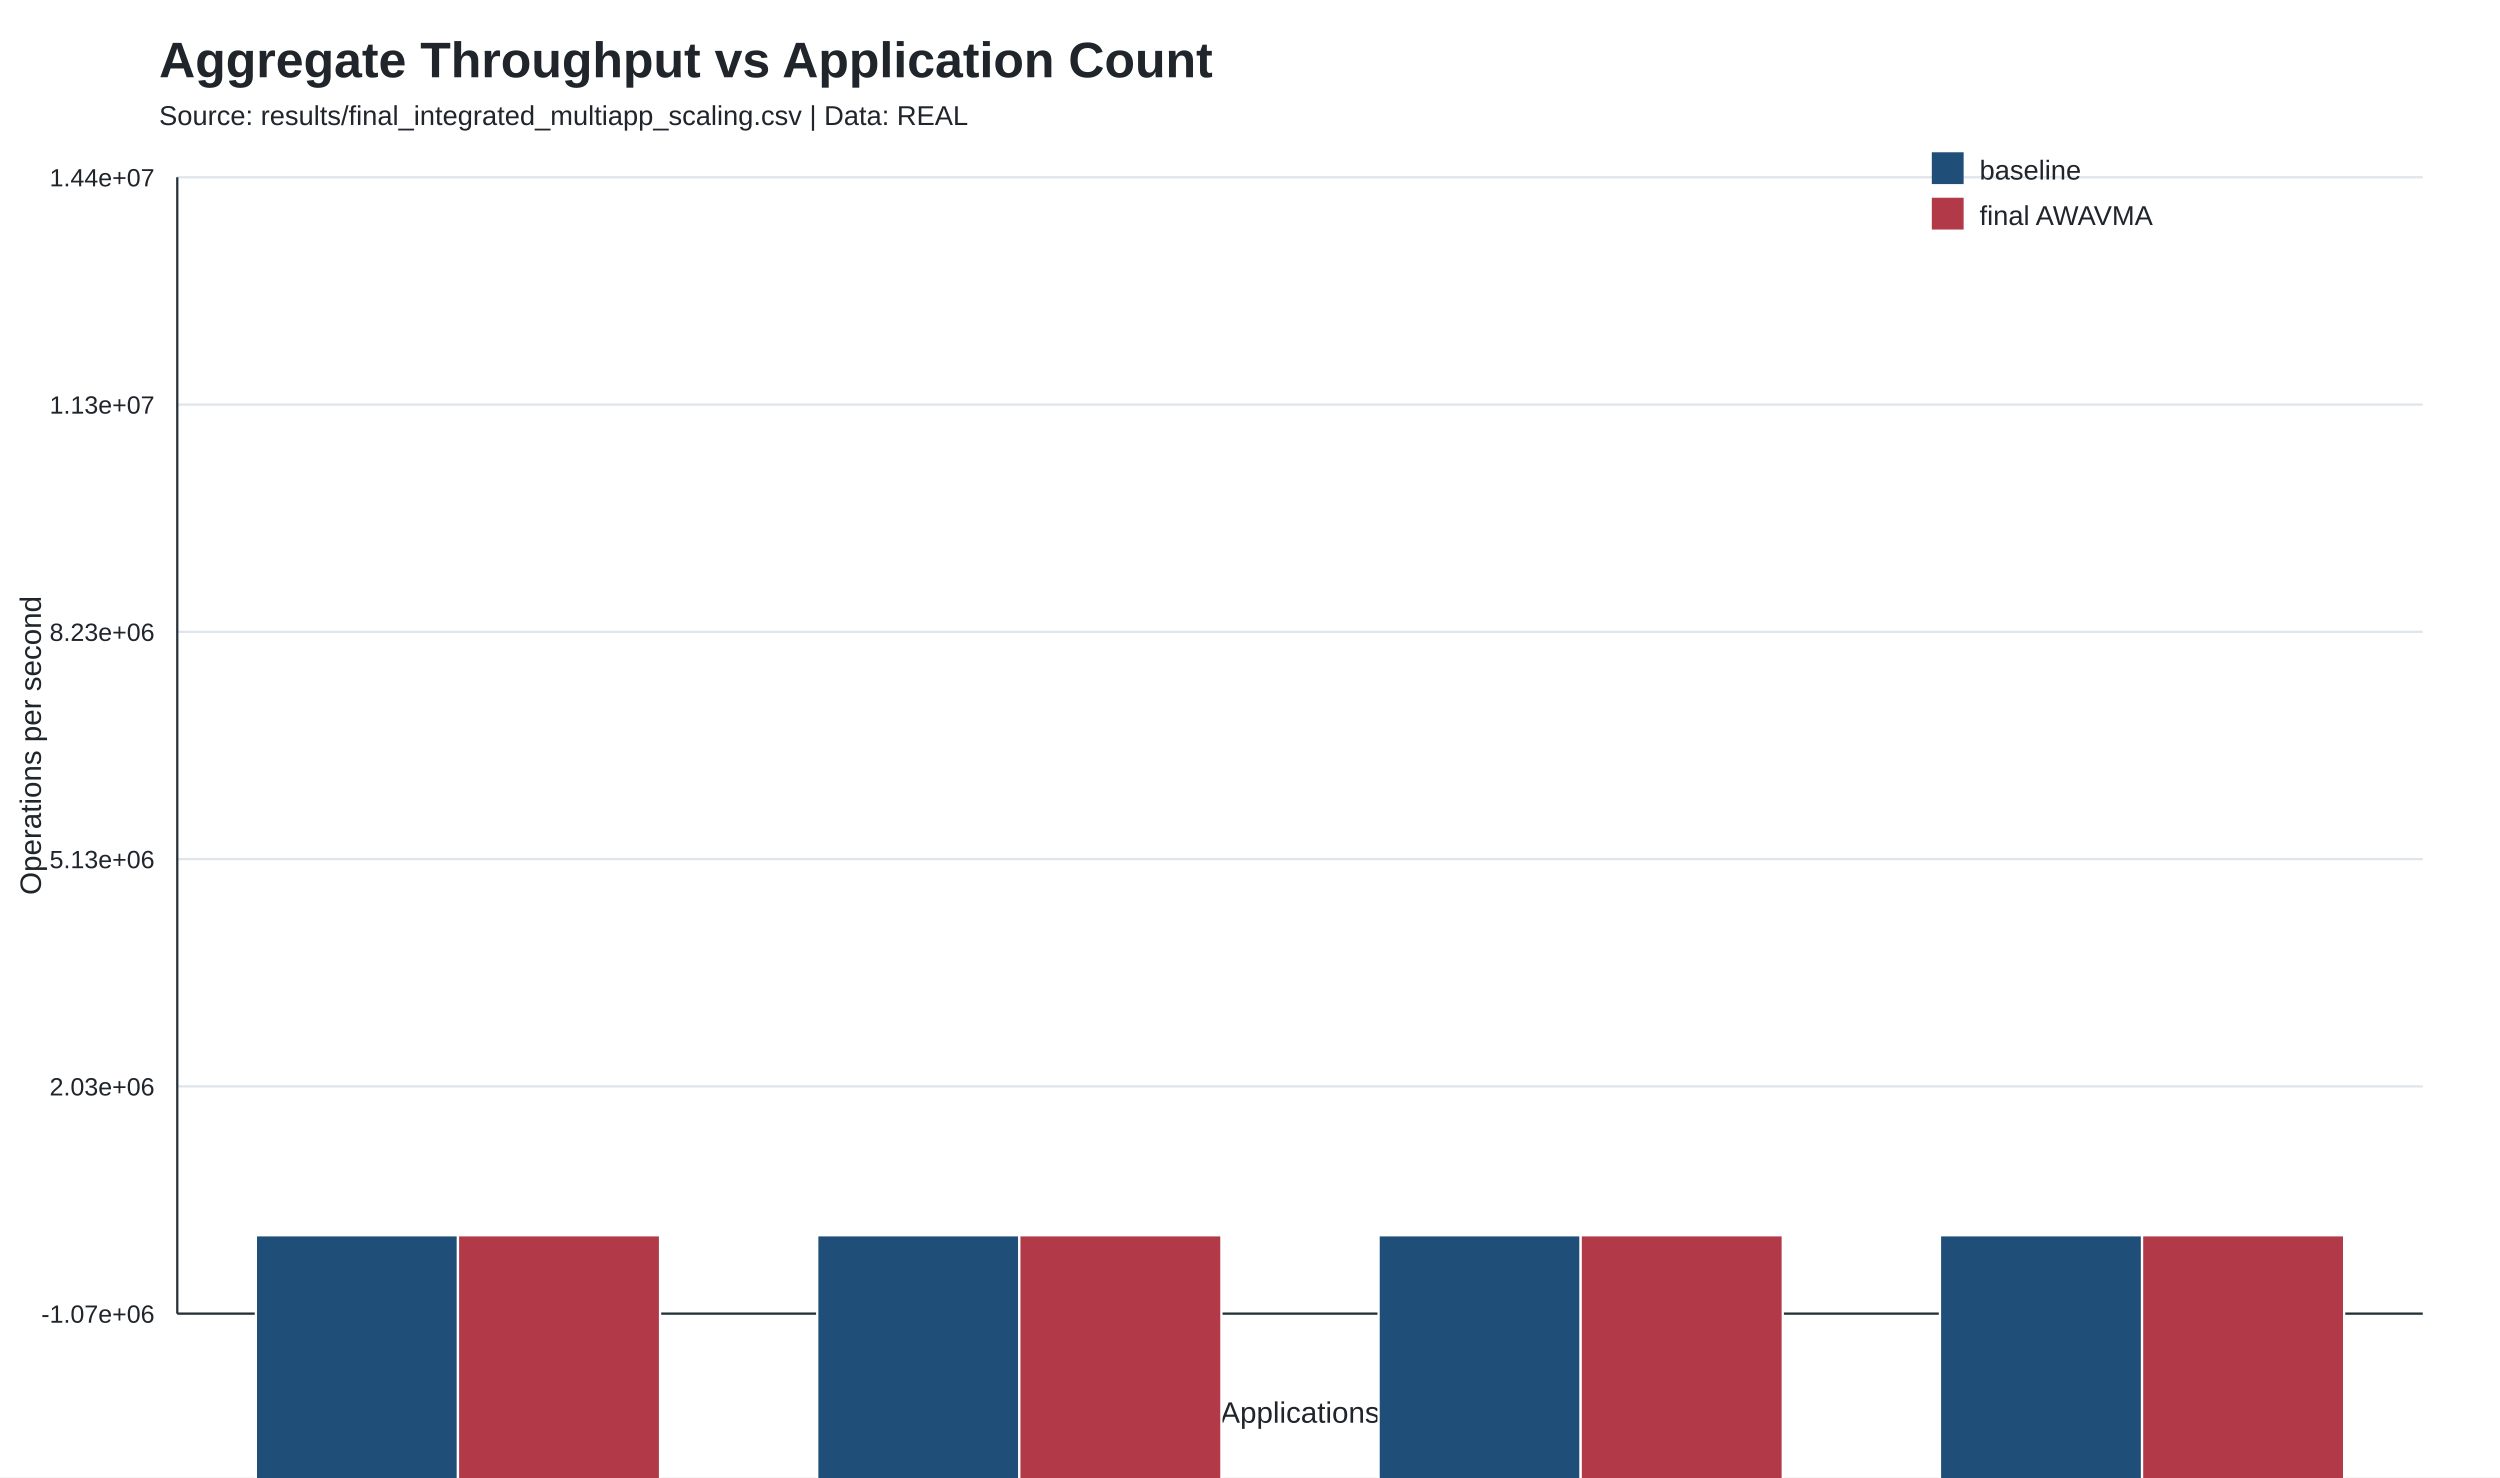
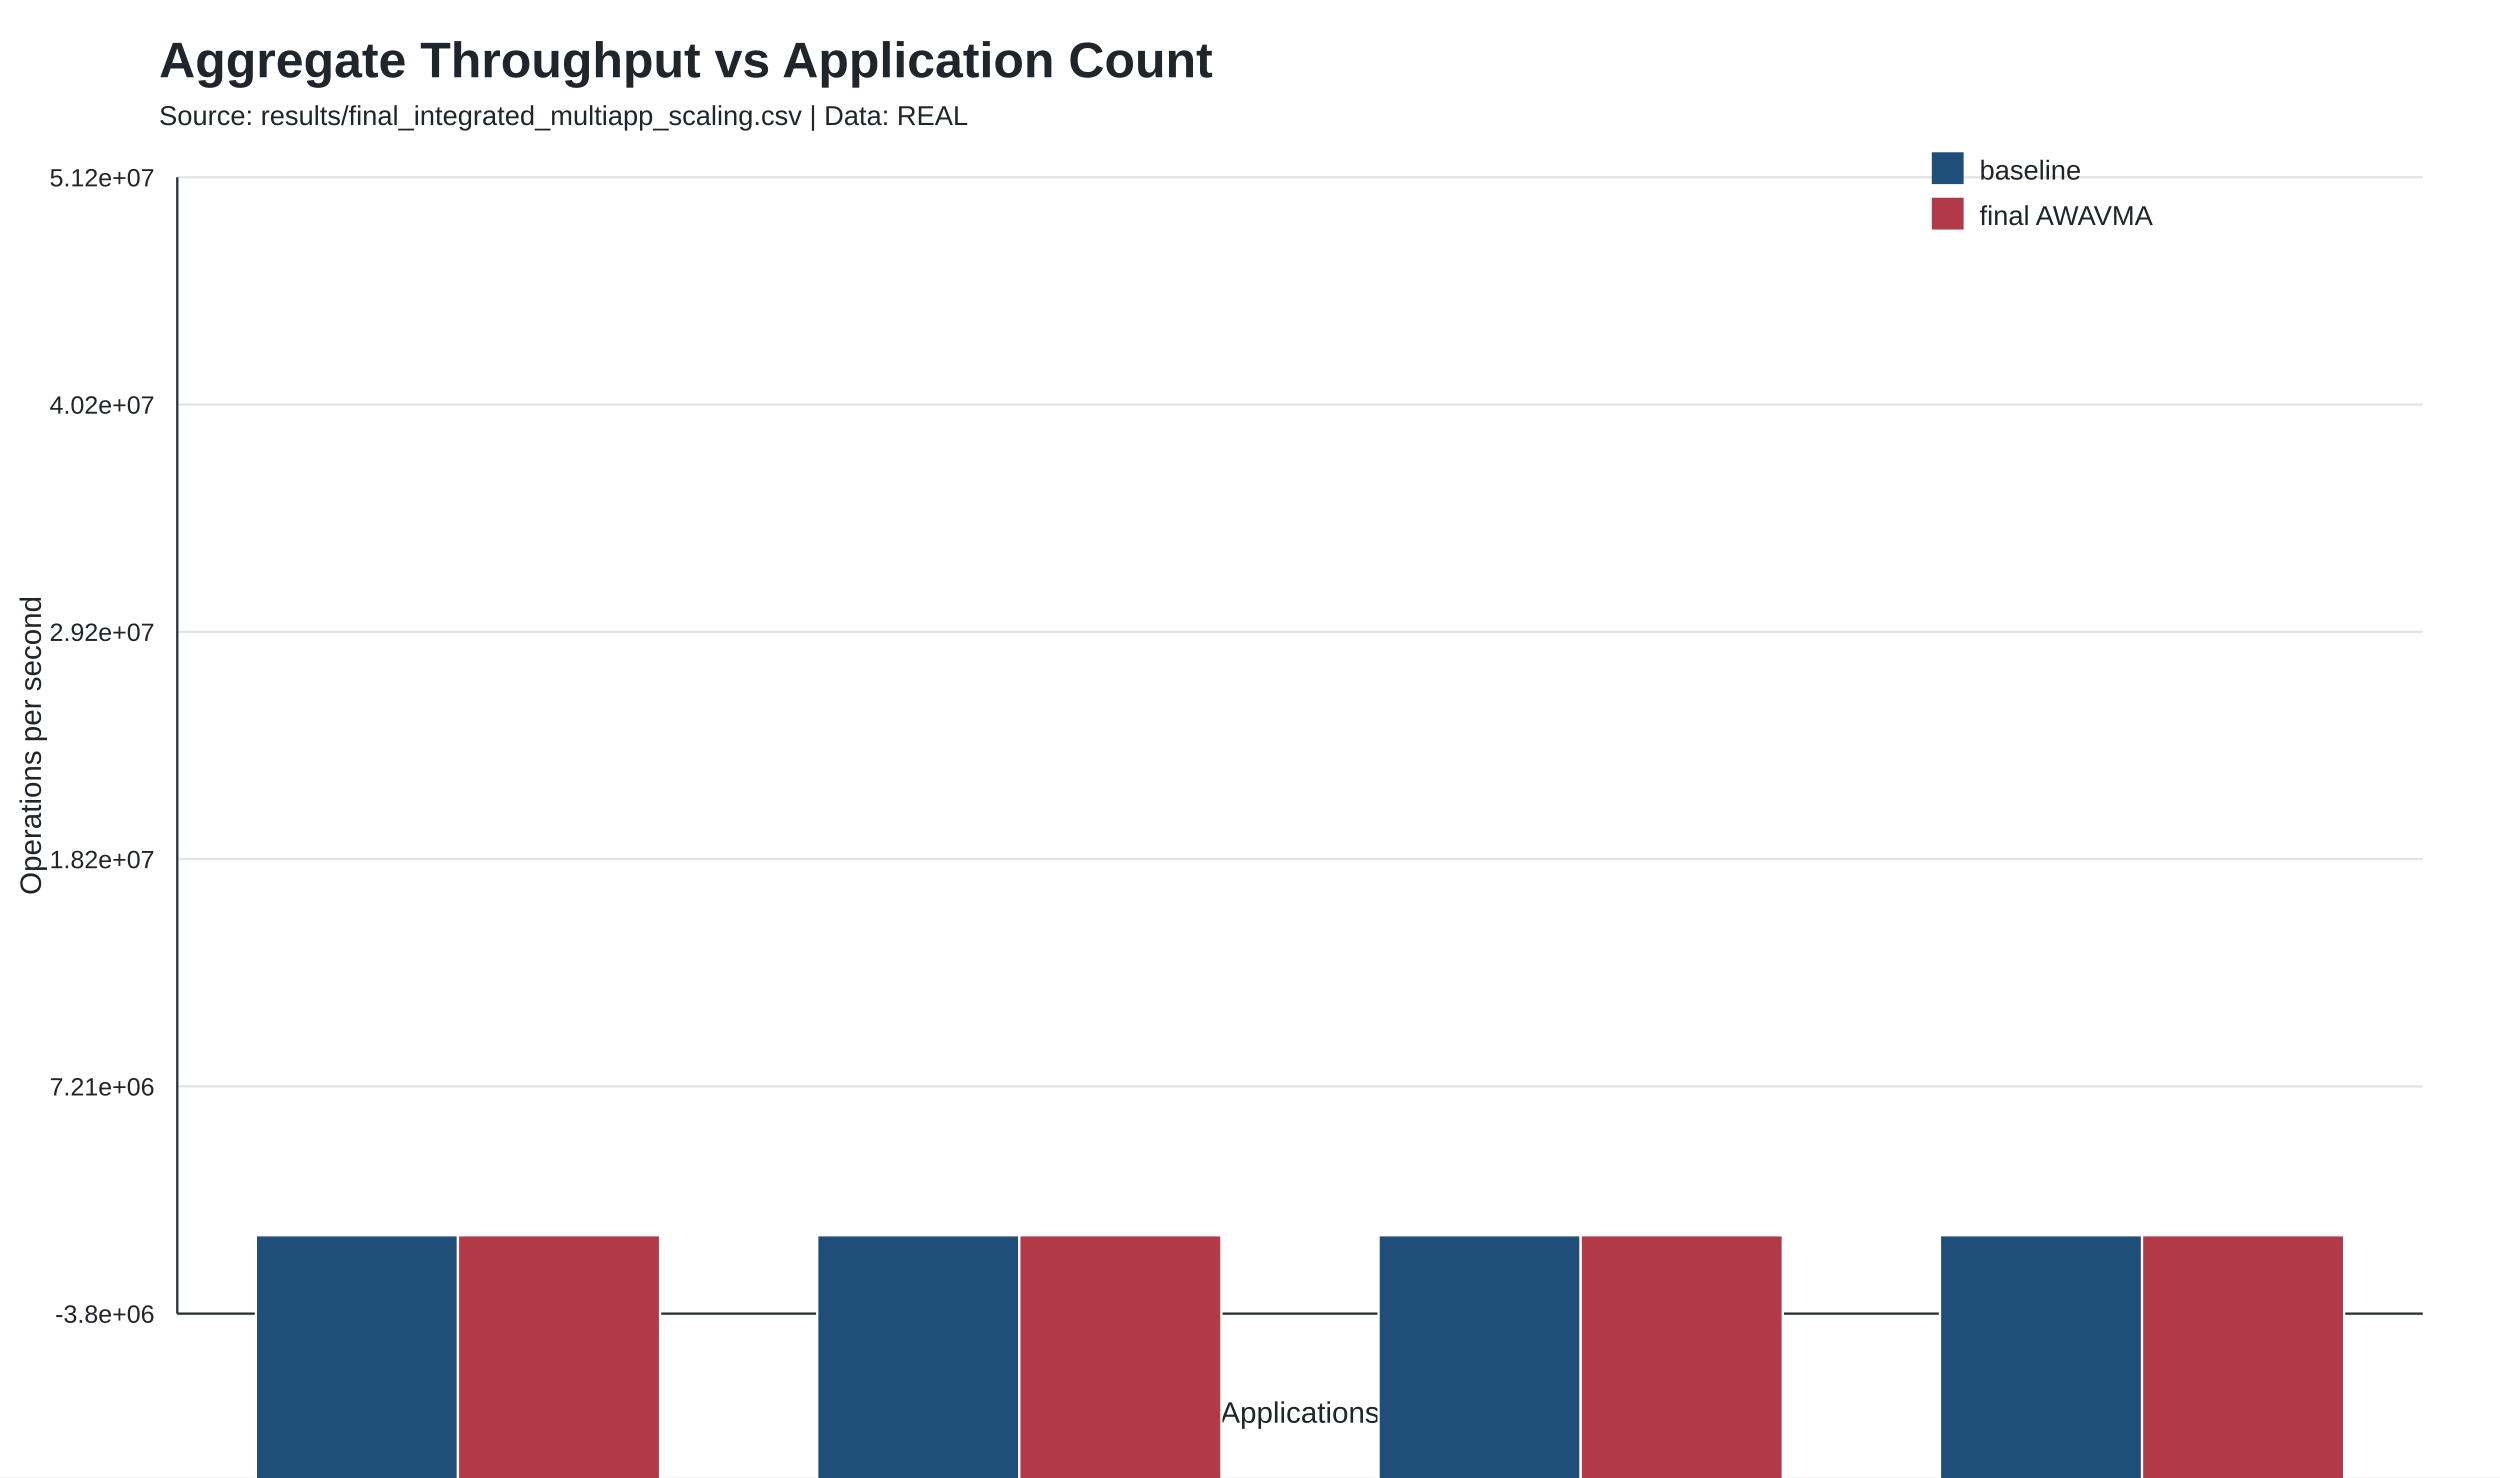
<svg xmlns="http://www.w3.org/2000/svg" width="1100" height="650" viewBox="0 0 1100 650">
  <rect width="100%" height="100%" fill="#ffffff" />
  <style>text{font-family:Arial,Helvetica,sans-serif;fill:#20252b} .axis{stroke:#263238;stroke-width:1} .grid{stroke:#dfe5ea;stroke-width:1} .line{fill:none;stroke-width:2.5} .point{stroke:#fff;stroke-width:1} .bar{stroke:#fff;stroke-width:1}</style>
  <text x="70" y="34" font-size="22" font-weight="bold">Aggregate Throughput vs Application Count</text>
  <text x="70" y="55" font-size="12" fill="#59636e">Source: results/final_integrated_multiapp_scaling.csv | Data: REAL</text>
  <line class="grid" x1="78.00" y1="578.00" x2="1066.00" y2="578.00" />
-   <text x="68.00" y="582.00" text-anchor="end" font-size="11">-1.07e+06</text>
+   <text x="68.00" y="582.00" text-anchor="end" font-size="11">-3.8e+06</text>
  <line class="grid" x1="78.00" y1="478.00" x2="1066.00" y2="478.00" />
-   <text x="68.00" y="482.00" text-anchor="end" font-size="11">2.03e+06</text>
+   <text x="68.00" y="482.00" text-anchor="end" font-size="11">7.21e+06</text>
  <line class="grid" x1="78.00" y1="378.00" x2="1066.00" y2="378.00" />
-   <text x="68.00" y="382.00" text-anchor="end" font-size="11">5.13e+06</text>
+   <text x="68.00" y="382.00" text-anchor="end" font-size="11">1.82e+07</text>
  <line class="grid" x1="78.00" y1="278.00" x2="1066.00" y2="278.00" />
-   <text x="68.00" y="282.00" text-anchor="end" font-size="11">8.23e+06</text>
+   <text x="68.00" y="282.00" text-anchor="end" font-size="11">2.92e+07</text>
  <line class="grid" x1="78.00" y1="178.00" x2="1066.00" y2="178.00" />
-   <text x="68.00" y="182.00" text-anchor="end" font-size="11">1.13e+07</text>
+   <text x="68.00" y="182.00" text-anchor="end" font-size="11">4.02e+07</text>
  <line class="grid" x1="78.00" y1="78.00" x2="1066.00" y2="78.00" />
-   <text x="68.00" y="82.00" text-anchor="end" font-size="11">1.44e+07</text>
+   <text x="68.00" y="82.00" text-anchor="end" font-size="11">5.12e+07</text>
  <line class="axis" x1="78.0" y1="78.0" x2="78.0" y2="578.0" />
  <line class="axis" x1="78.0" y1="578.0" x2="1066.0" y2="578.0" />
  <text x="572.00" y="626" text-anchor="middle" font-size="13">Applications</text>
  <text x="18" y="328.00" text-anchor="middle" font-size="13" transform="rotate(-90 18 328.00)">Operations per second</text>
  <text x="201.50" y="598.00" text-anchor="middle" font-size="11" transform="rotate(-25 201.50 598.00)">1</text>
-   <rect class="bar" x="112.58" y="543.52" width="88.92" height="138.73" fill="#1f4e79" />
-   <rect class="bar" x="201.50" y="543.52" width="88.92" height="131.35" fill="#b23a48" />
+   <rect class="bar" x="112.58" y="543.52" width="88.92" height="130.36" fill="#1f4e79" />
+   <rect class="bar" x="201.50" y="543.52" width="88.92" height="132.86" fill="#b23a48" />
  <text x="448.50" y="598.00" text-anchor="middle" font-size="11" transform="rotate(-25 448.50 598.00)">2</text>
-   <rect class="bar" x="359.58" y="543.52" width="88.92" height="245.74" fill="#1f4e79" />
-   <rect class="bar" x="448.50" y="543.52" width="88.92" height="238.56" fill="#b23a48" />
+   <rect class="bar" x="359.58" y="543.52" width="88.92" height="232.92" fill="#1f4e79" />
+   <rect class="bar" x="448.50" y="543.52" width="88.92" height="225.87" fill="#b23a48" />
  <text x="695.50" y="598.00" text-anchor="middle" font-size="11" transform="rotate(-25 695.50 598.00)">4</text>
-   <rect class="bar" x="606.58" y="543.52" width="88.92" height="373.71" fill="#1f4e79" />
-   <rect class="bar" x="695.50" y="543.52" width="88.92" height="370.75" fill="#b23a48" />
+   <rect class="bar" x="606.58" y="543.52" width="88.92" height="379.08" fill="#1f4e79" />
+   <rect class="bar" x="695.50" y="543.52" width="88.92" height="362.77" fill="#b23a48" />
  <text x="942.50" y="598.00" text-anchor="middle" font-size="11" transform="rotate(-25 942.50 598.00)">8</text>
  <rect class="bar" x="853.58" y="543.52" width="88.92" height="431.03" fill="#1f4e79" />
-   <rect class="bar" x="942.50" y="543.52" width="88.92" height="425.12" fill="#b23a48" />
+   <rect class="bar" x="942.50" y="543.52" width="88.92" height="401.70" fill="#b23a48" />
  <rect x="850" y="67" width="14" height="14" fill="#1f4e79" />
  <text x="871" y="79" font-size="12">baseline</text>
  <rect x="850" y="87" width="14" height="14" fill="#b23a48" />
  <text x="871" y="99" font-size="12">final AWAVMA</text>
</svg>
